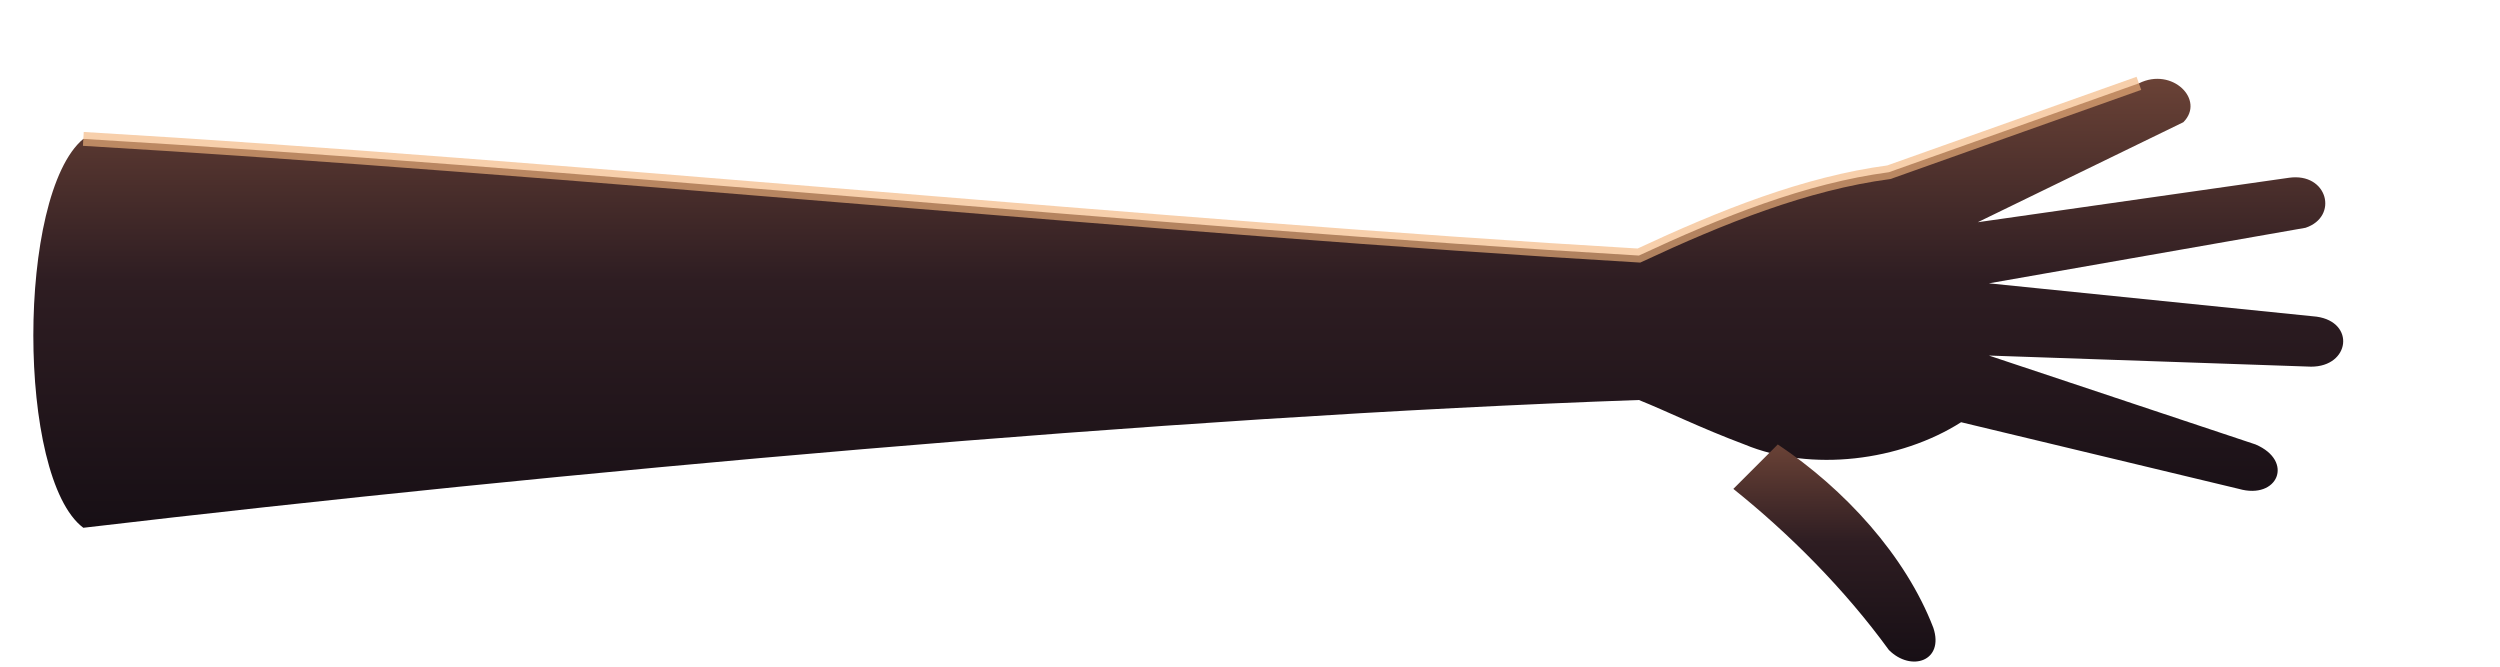
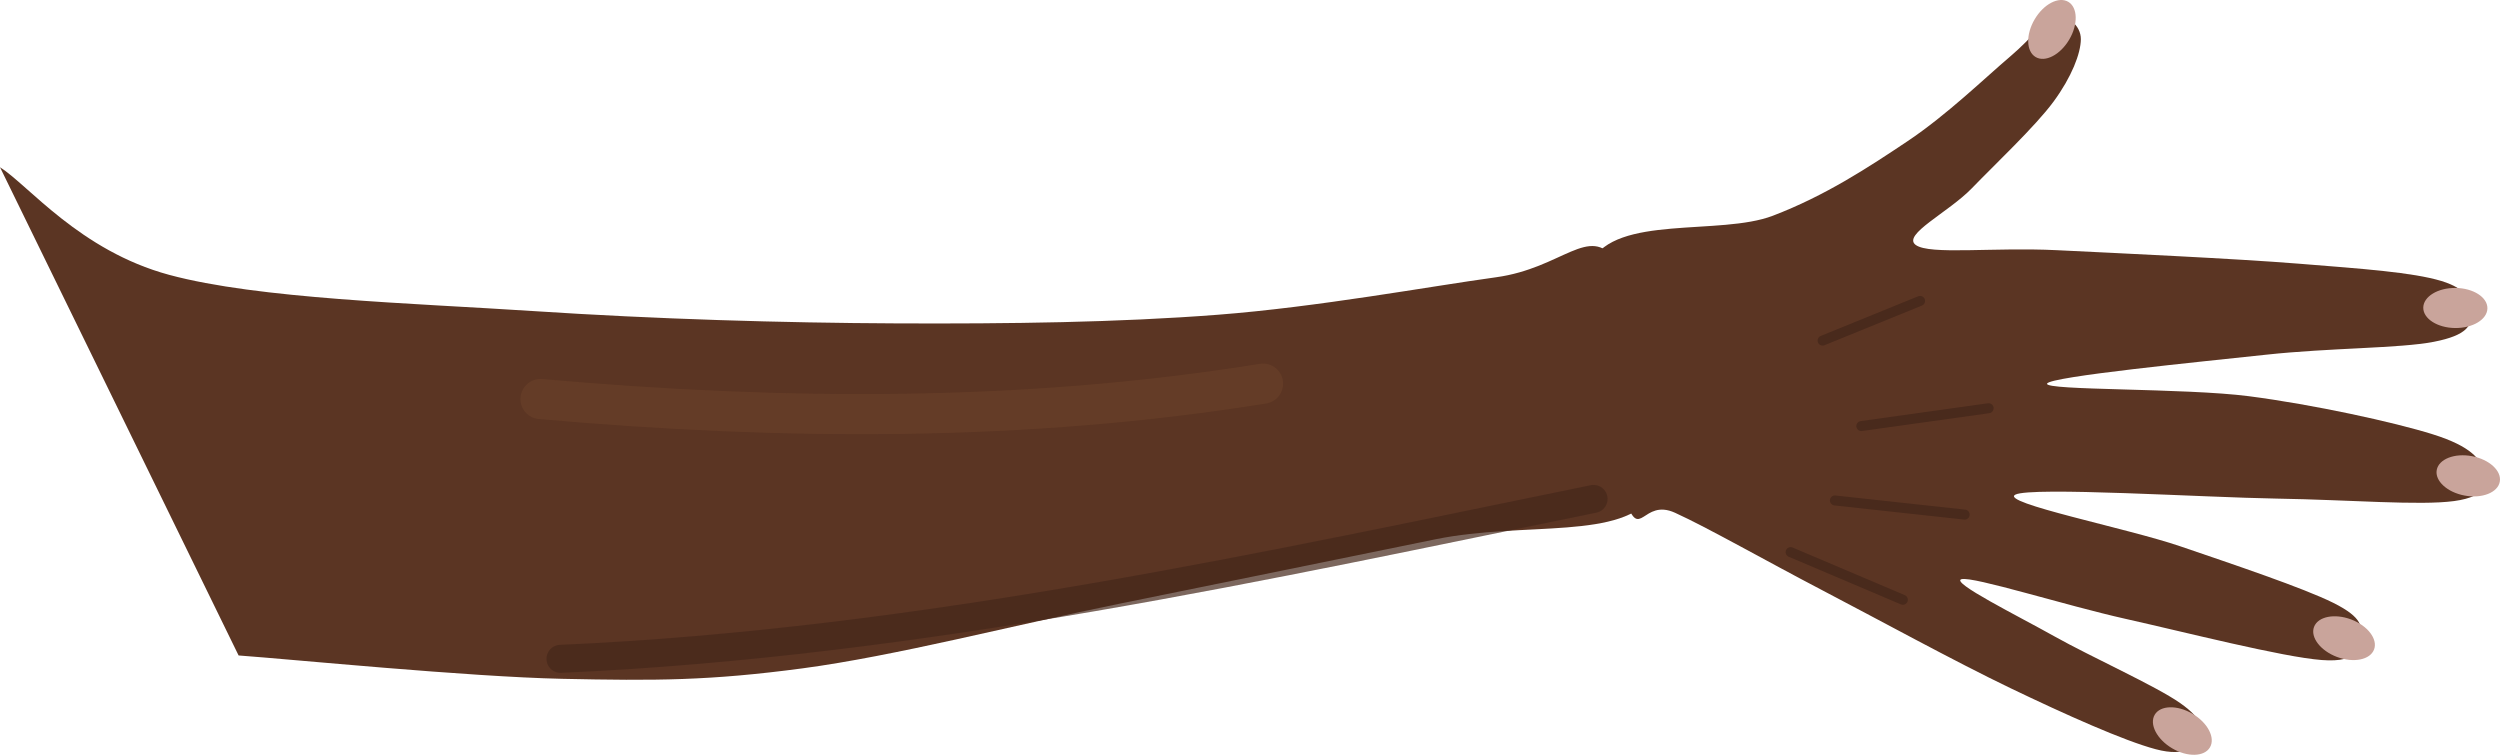
- <svg xmlns="http://www.w3.org/2000/svg" viewBox="0 0 900 240">
-   <defs>
-     <linearGradient id="skin" x1="0" y1="0" x2="0" y2="1">
-       <stop offset="0" stop-color="#6a4236" />
-       <stop offset="0.45" stop-color="#2e1d22" />
-       <stop offset="1" stop-color="#170f15" />
-     </linearGradient>
-   </defs>
-   <path fill="url(#skin)" d="M30 50 C200 60 420 82 590 92 C620 78 650 66 680 62 L770 30 C782 24 794 36 786 44 L712 80 L824 64 C838 62 842 78 830 82 L716 102 L834 114 C848 116 846 132 832 132 L716 128 L812 160 C826 166 820 180 806 176 L706 152 C684 166 652 170 628 160 C612 154 600 148 590 144 C420 150 200 170 30 190 C6 172 6 70 30 50 Z" />
-   <path fill="url(#skin)" d="M640 160 C664 176 686 200 696 226 C700 238 688 242 680 234 C664 212 644 192 624 176 Z" />
-   <path fill="none" stroke="#f3b57e" stroke-opacity="0.65" stroke-width="5" d="M30 50 C200 60 420 82 590 92 C620 78 650 66 680 62 L770 30" />
+ <svg xmlns="http://www.w3.org/2000/svg" width="623.639" height="188.289" viewBox="0 0 623.639 188.289">
+   <g id="Selection">
+     <path d="M0 41.715 C7.064 46.186 19.957 62.545 42.184 68.558 C64.41 74.57 102.904 75.62 133.146 77.606 C163.387 79.592 195.255 80.55 223.648 80.672 C252.041 80.794 278.793 80.44 303.719 78.522 C328.645 76.604 356.632 71.442 373.206 69.164 C389.78 66.885 396.452 55.841 402.964 64.868 C409.476 73.895 419.907 111.706 412.476 123.311 C405.044 134.915 380.394 129.992 358.175 134.51 C335.956 139.027 305.546 145.279 279.178 150.618 C252.81 155.956 223.312 163.642 200.181 166.726 C177.049 169.809 163.612 169.84 140.204 169.335 C116.796 168.829 72.933 164.481 59.519 163.508 Z" fill="#5b3523" />
+     <path d="M134.834 99.541 C195.424 104.908 255.631 105.29 315.07 95.702" fill="none" stroke="#6b4129" stroke-width="10" stroke-linecap="round" opacity="0.6" />
+     <path d="M397.52 124.461 C318.523 140.569 229.785 160.436 139.82 164.349" fill="none" stroke="#45271a" stroke-width="7" stroke-linecap="round" opacity="0.7" />
+     <path d="M396.982 65.328 C403.094 53.525 429.079 58.847 442.232 53.823 C455.386 48.799 466.077 41.758 475.902 35.185 C485.726 28.612 495.244 19.354 501.364 14.169 C507.485 8.985 509.686 5.004 512.639 4.275 C515.591 3.547 519.112 6.285 519.081 9.797 C519.051 13.31 516.796 19.2 512.256 25.367 C507.715 31.533 497.615 41.036 491.855 46.996 C486.095 52.955 474.391 58.57 477.896 61.108 C481.401 63.647 497.193 61.629 513.1 62.411 C529.007 63.193 557.592 64.504 573.537 65.785 C589.482 67.065 601.784 67.924 608.971 70.079 C616.157 72.234 616.947 75.984 616.641 78.515 C616.334 81.046 615.728 83.6 607.13 85.265 C598.533 86.929 581.368 86.746 565.254 88.487 C549.14 90.228 511.314 93.941 510.647 95.698 C509.979 97.454 545.03 96.763 561.036 98.841 C577.043 100.919 597.137 105.29 606.901 108.35 C616.664 111.41 618.72 114.662 619.633 117.4 C620.545 120.138 620.829 123.827 612.193 124.993 C603.557 126.159 586.293 124.68 568.016 124.381 C549.739 124.082 506.805 121.368 502.747 123.385 C498.69 125.402 530.673 131.768 543.857 136.269 C557.041 140.771 574.544 146.646 582.052 150.381 C589.561 154.116 589.246 156.547 588.725 158.894 C588.203 161.241 588.925 165.398 579.138 164.646 C569.352 163.895 545.207 157.729 530.205 154.37 C515.204 151.011 492.279 143.748 489.326 144.477 C486.373 145.206 503.369 153.627 512.489 158.742 C521.608 163.858 537.814 171.136 543.858 175.385 C549.902 179.633 549.595 182.164 548.537 184.051 C547.478 185.938 545.607 188.99 537.722 186.889 C529.838 184.788 515.296 178.284 501.445 171.627 C487.593 164.97 468.327 154.417 454.429 147.162 C440.532 139.907 425.951 131.601 417.844 127.912 C409.738 124.223 409.086 135.306 405.573 124.845 C402.06 114.383 390.869 77.132 396.982 65.328 Z" fill="#5b3523" />
+     <g opacity="0.8">
+       <path d="M478.97 75.067 L454.658 84.961" fill="none" stroke="#45271a" stroke-width="2.5" stroke-linecap="round" />
+       <path d="M496.074 101.834 L464.322 106.283" fill="none" stroke="#45271a" stroke-width="2.5" stroke-linecap="round" />
+       <path d="M490.093 128.371 L457.727 124.844" fill="none" stroke="#45271a" stroke-width="2.5" stroke-linecap="round" />
+       <path d="M474.677 149.616 L446.683 137.729" fill="none" stroke="#45271a" stroke-width="2.5" stroke-linecap="round" />
+     </g>
+     <g>
+       <path d="M516.175 9.888 C513.926 13.691 510.176 15.635 507.799 14.229 C505.422 12.824 505.319 8.601 507.568 4.798 C509.817 0.995 513.567 -0.948 515.944 0.457 C518.321 1.863 518.424 6.085 516.175 9.888 Z" fill="#c9a49b" />
+       <path d="M612.447 81.828 C608.029 81.781 604.471 79.506 604.499 76.744 C604.528 73.983 608.133 71.782 612.551 71.828 C616.969 71.875 620.528 74.151 620.499 76.912 C620.47 79.673 616.865 81.874 612.447 81.828 Z" fill="#c9a49b" />
+       <path d="M614.801 123.619 C610.459 122.806 607.35 119.947 607.858 117.233 C608.366 114.518 612.298 112.977 616.641 113.79 C620.984 114.602 624.093 117.462 623.585 120.176 C623.077 122.89 619.144 124.432 614.801 123.619 Z" fill="#c9a49b" />
+       <path d="M582.978 163.881 C578.842 162.326 576.277 158.971 577.248 156.386 C578.22 153.801 582.36 152.966 586.496 154.52 C590.632 156.075 593.197 159.431 592.225 162.015 C591.254 164.6 587.113 165.436 582.978 163.881 Z" fill="#c9a49b" />
+       <path d="M541.85 186.668 C538.047 184.419 536.103 180.668 537.509 178.292 C538.915 175.915 543.137 175.811 546.94 178.06 C550.743 180.309 552.687 184.059 551.281 186.436 C549.875 188.813 545.653 188.917 541.85 186.668 Z" fill="#c9a49b" />
+     </g>
+   </g>
</svg>
